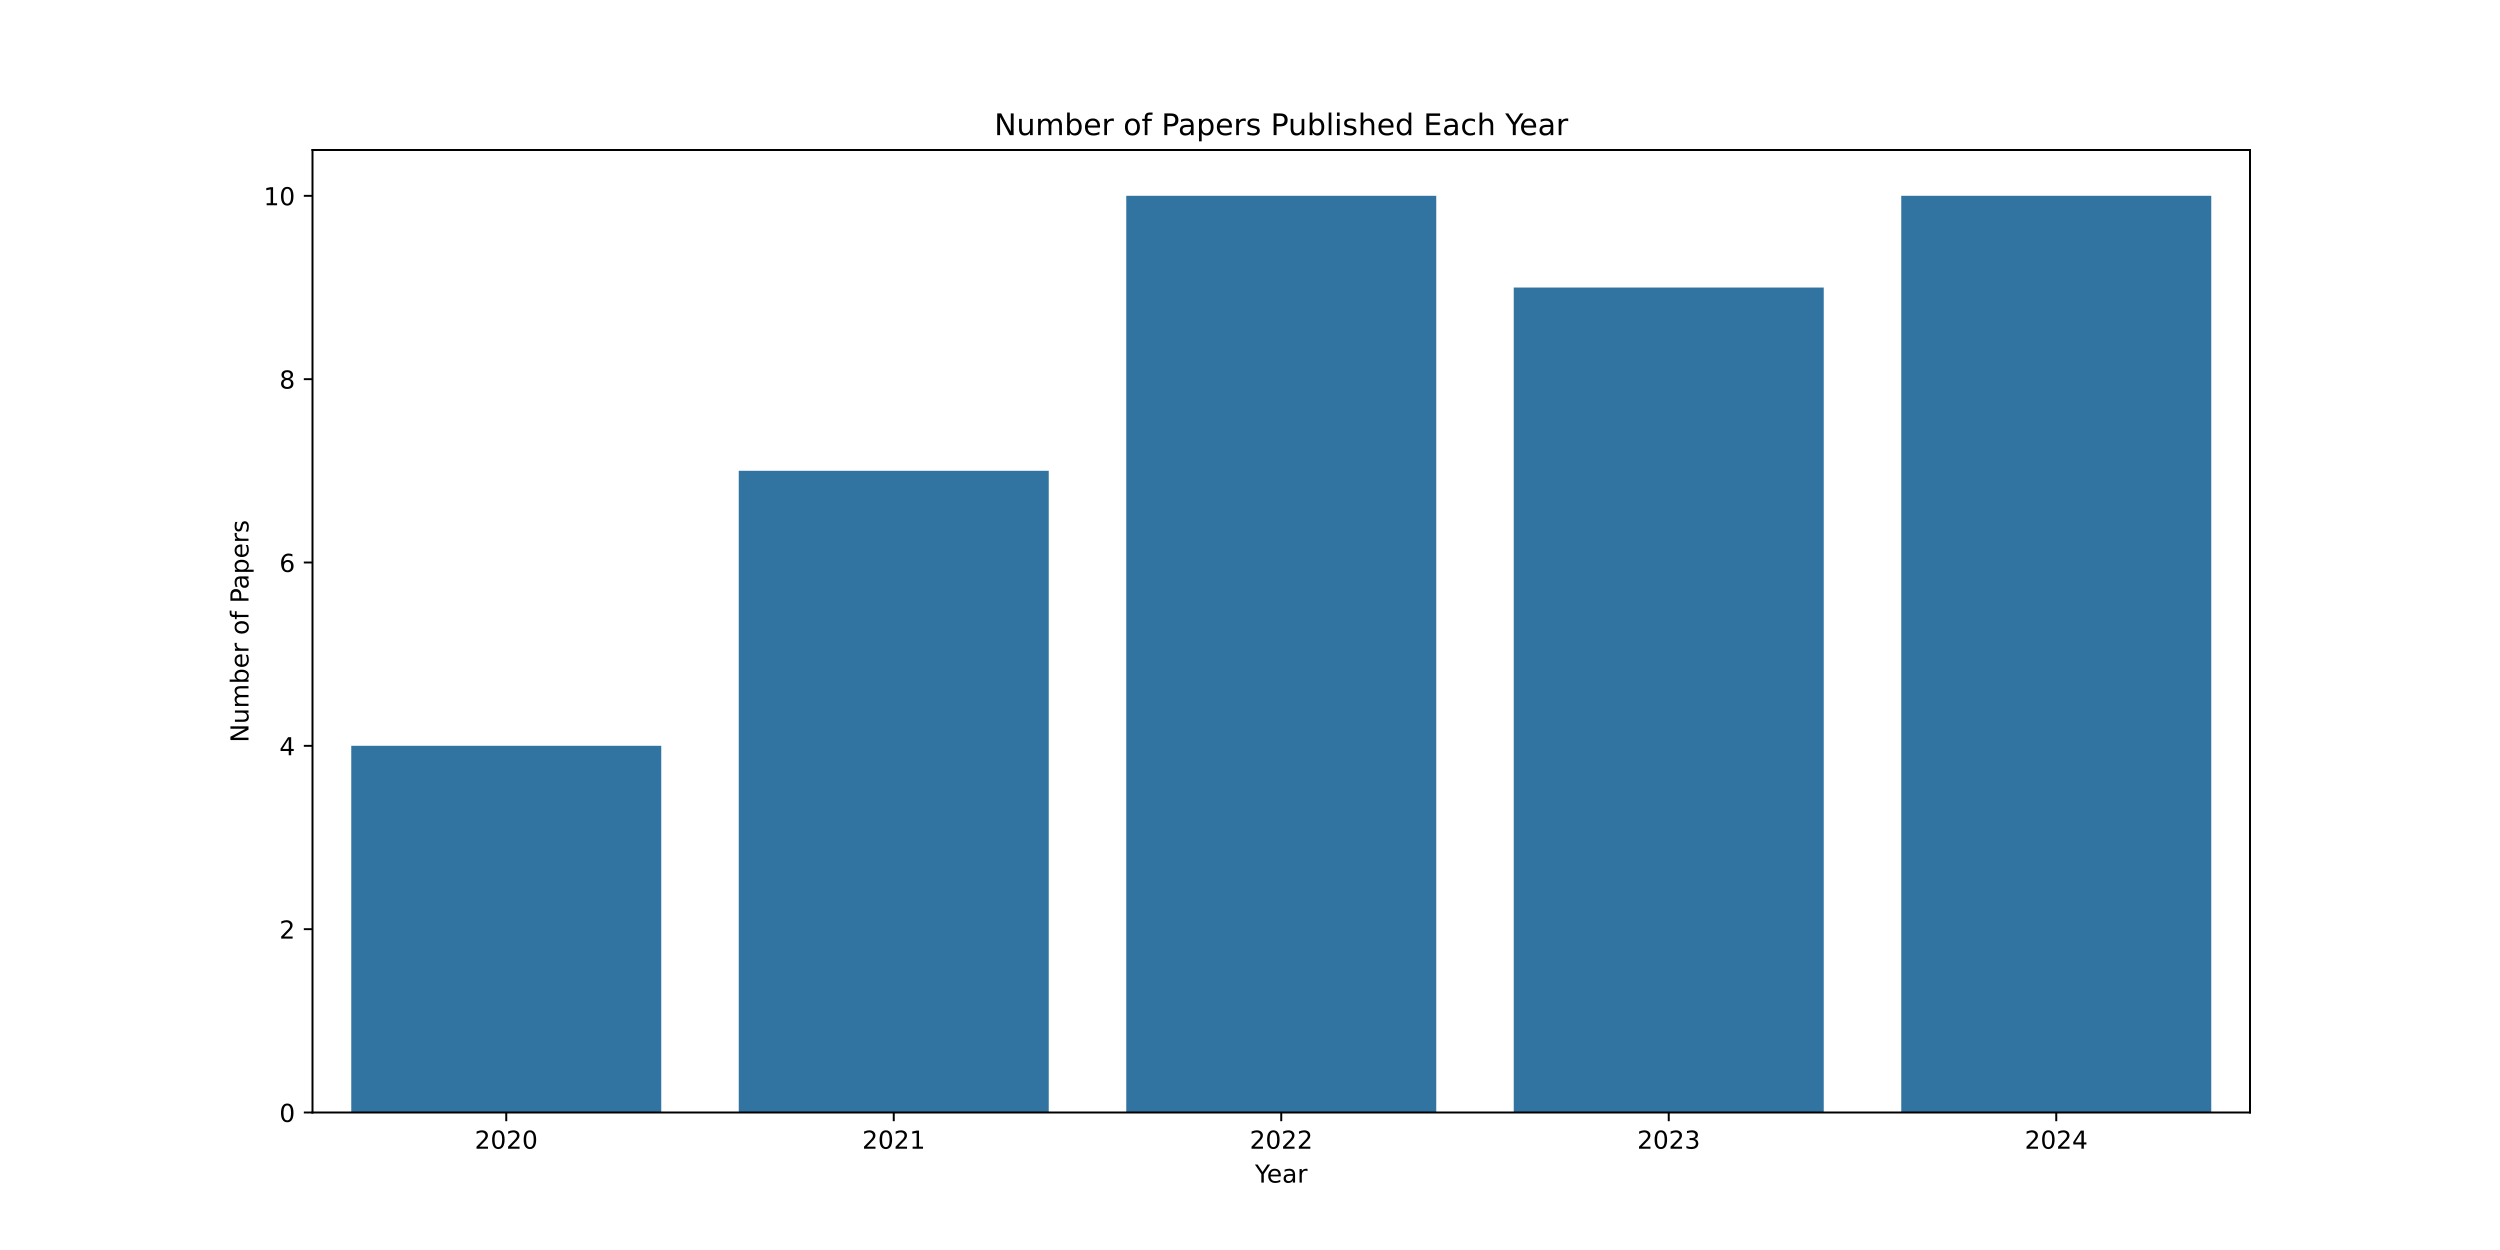
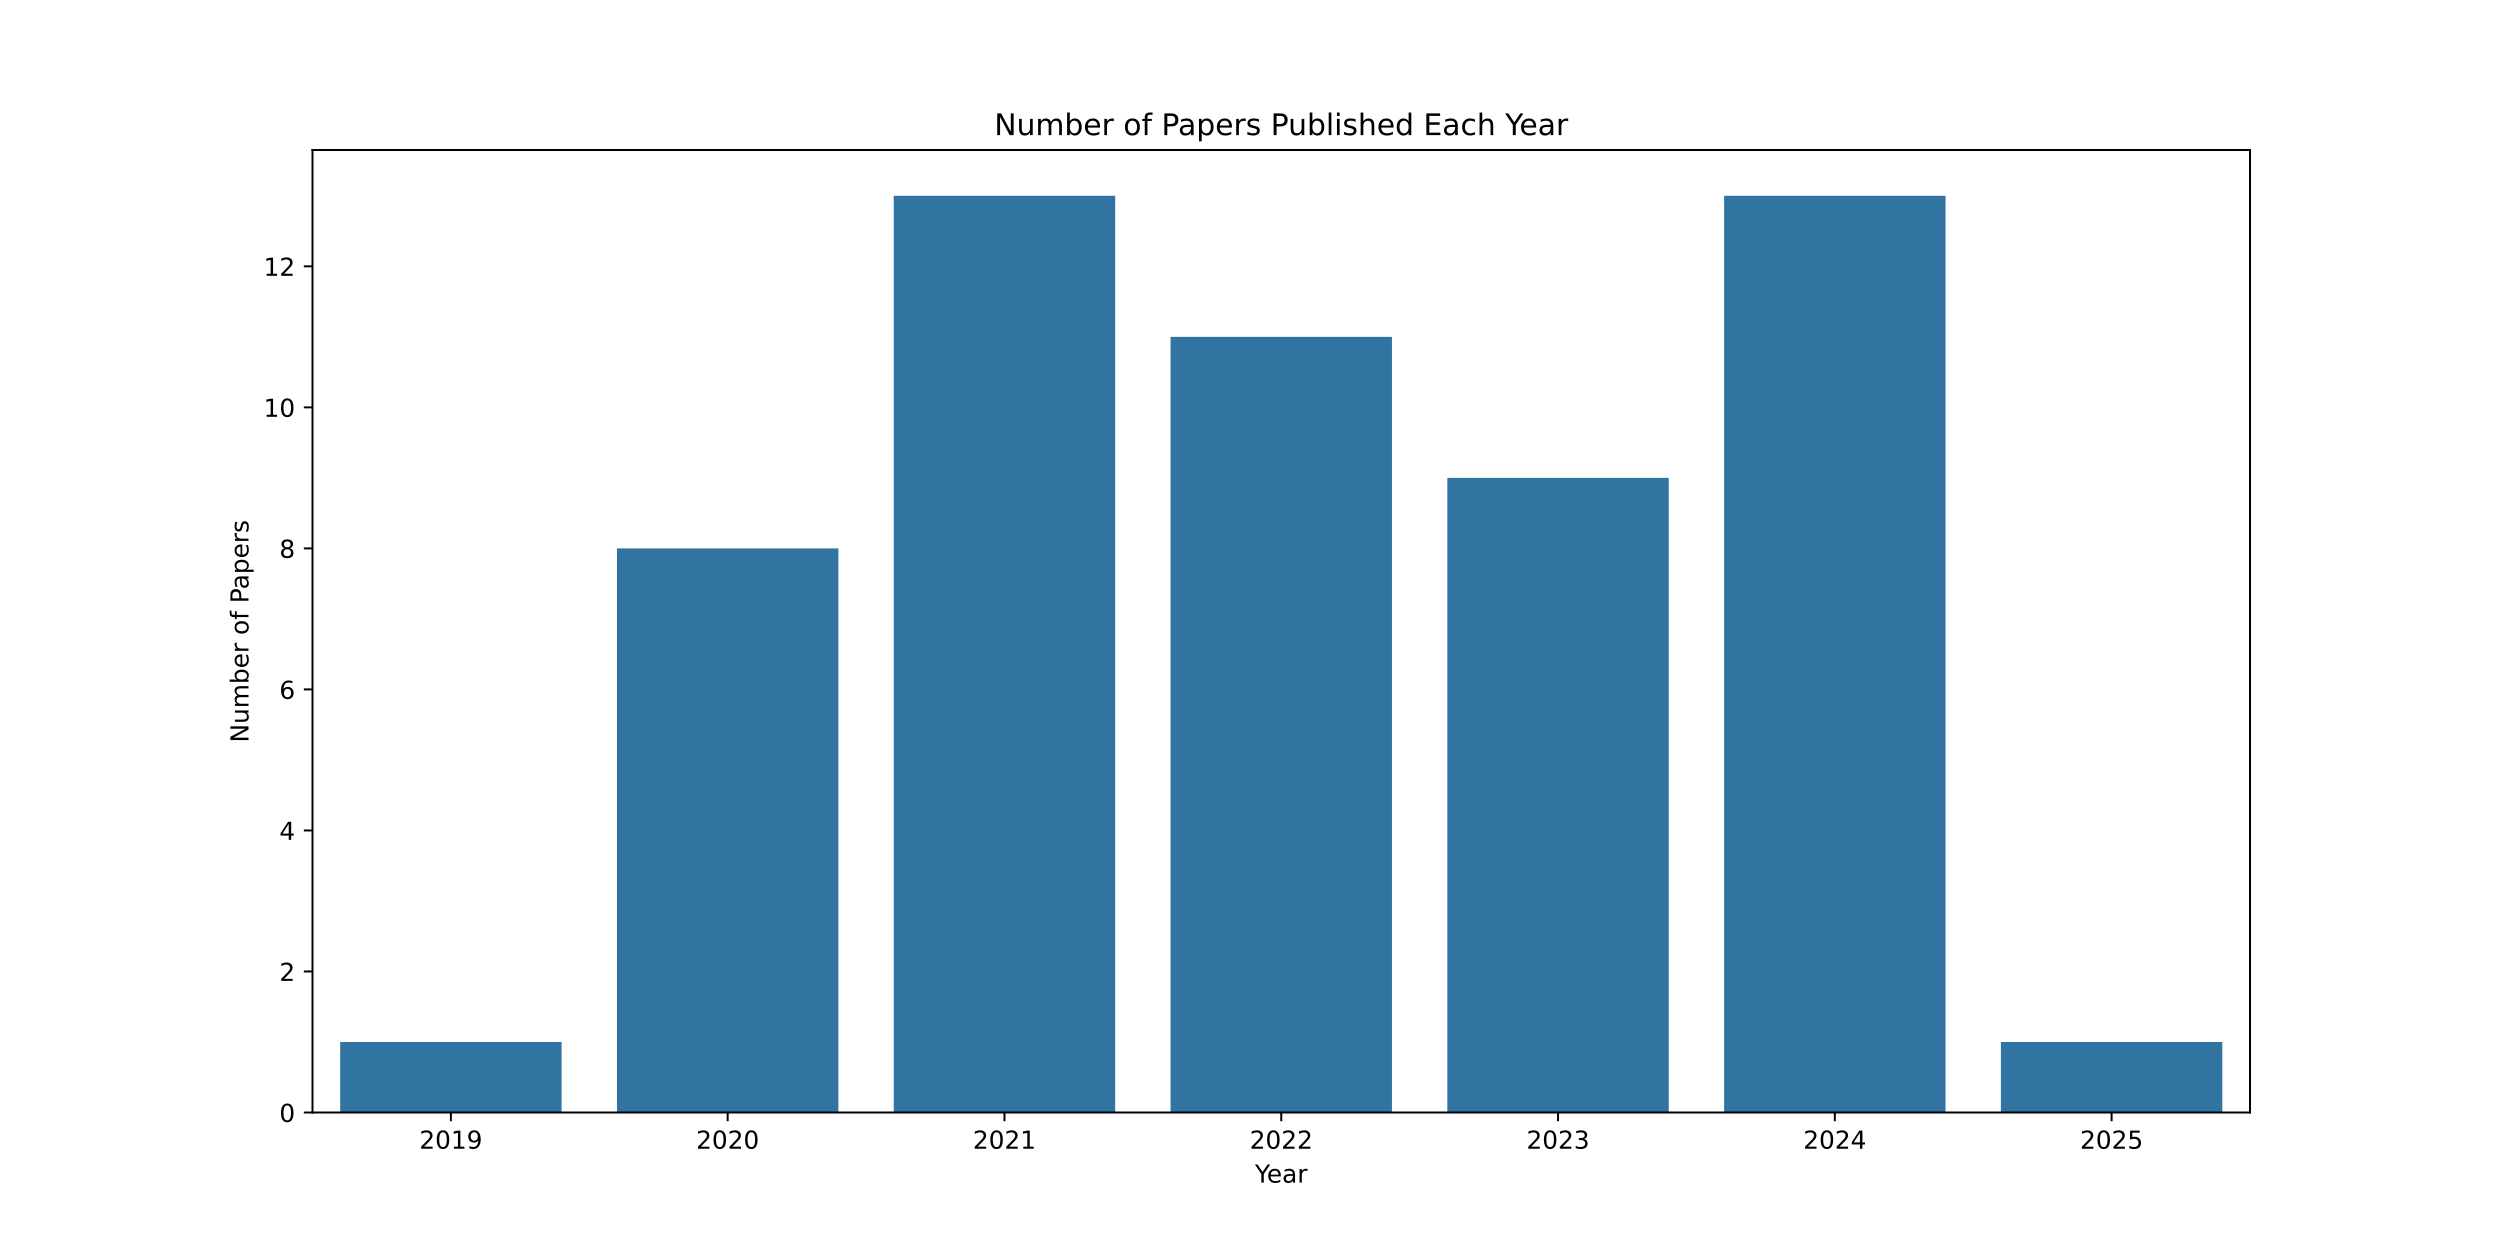
<svg xmlns="http://www.w3.org/2000/svg" xmlns:xlink="http://www.w3.org/1999/xlink" width="1008pt" height="504pt" viewBox="0 0 1008 504" version="1.1">
  <defs>
    <style type="text/css">*{stroke-linejoin: round; stroke-linecap: butt}</style>
  </defs>
  <g id="figure_1">
    <g id="patch_1">
      <path d="M 0 504  L 1008 504  L 1008 0  L 0 0  z " style="fill: #ffffff" />
    </g>
    <g id="axes_1">
      <g id="patch_2">
        <path d="M 126 448.56  L 907.2 448.56  L 907.2 60.48  L 126 60.48  z " style="fill: #ffffff" />
      </g>
      <g id="patch_3">
-         <path d="M 141.624 448.56  L 266.616 448.56  L 266.616 300.72  L 141.624 300.72  z " clip-path="url(#p26705bef84)" style="fill: #3274a1" />
+         <path d="M 137.16 448.56  L 226.44 448.56  L 226.44 420.129  L 137.16 420.129  z " clip-path="url(#pc0c5e98f0d)" style="fill: #3274a1" />
      </g>
      <g id="patch_4">
-         <path d="M 297.864 448.56  L 422.856 448.56  L 422.856 189.84  L 297.864 189.84  z " clip-path="url(#p26705bef84)" style="fill: #3274a1" />
+         <path d="M 248.76 448.56  L 338.04 448.56  L 338.04 221.114  L 248.76 221.114  z " clip-path="url(#pc0c5e98f0d)" style="fill: #3274a1" />
      </g>
      <g id="patch_5">
-         <path d="M 454.104 448.56  L 579.096 448.56  L 579.096 78.96  L 454.104 78.96  z " clip-path="url(#p26705bef84)" style="fill: #3274a1" />
+         <path d="M 360.36 448.56  L 449.64 448.56  L 449.64 78.96  L 360.36 78.96  z " clip-path="url(#pc0c5e98f0d)" style="fill: #3274a1" />
      </g>
      <g id="patch_6">
-         <path d="M 610.344 448.56  L 735.336 448.56  L 735.336 115.92  L 610.344 115.92  z " clip-path="url(#p26705bef84)" style="fill: #3274a1" />
+         <path d="M 471.96 448.56  L 561.24 448.56  L 561.24 135.822  L 471.96 135.822  z " clip-path="url(#pc0c5e98f0d)" style="fill: #3274a1" />
      </g>
      <g id="patch_7">
-         <path d="M 766.584 448.56  L 891.576 448.56  L 891.576 78.96  L 766.584 78.96  z " clip-path="url(#p26705bef84)" style="fill: #3274a1" />
+         <path d="M 583.56 448.56  L 672.84 448.56  L 672.84 192.683  L 583.56 192.683  z " clip-path="url(#pc0c5e98f0d)" style="fill: #3274a1" />
+       </g>
+       <g id="patch_8">
+         <path d="M 695.16 448.56  L 784.44 448.56  L 784.44 78.96  L 695.16 78.96  z " clip-path="url(#pc0c5e98f0d)" style="fill: #3274a1" />
+       </g>
+       <g id="patch_9">
+         <path d="M 806.76 448.56  L 896.04 448.56  L 896.04 420.129  L 806.76 420.129  z " clip-path="url(#pc0c5e98f0d)" style="fill: #3274a1" />
      </g>
      <g id="matplotlib.axis_1">
        <g id="xtick_1">
          <g id="line2d_1">
            <defs>
-               <path id="ma3c889dc61" d="M 0 0  L 0 3.5  " style="stroke: #000000; stroke-width: 0.8" />
+               <path id="me3c5049beb" d="M 0 0  L 0 3.5  " style="stroke: #000000; stroke-width: 0.8" />
            </defs>
            <g>
-               <use xlink:href="#ma3c889dc61" x="204.12" y="448.56" style="stroke: #000000; stroke-width: 0.8" />
+               <use xlink:href="#me3c5049beb" x="181.8" y="448.56" style="stroke: #000000; stroke-width: 0.8" />
            </g>
          </g>
          <g id="text_1">
-             <g transform="translate(191.395 463.1584) scale(0.1 -0.1)">
+             <g transform="translate(169.075 463.1584) scale(0.1 -0.1)">
              <defs>
                <path id="DejaVuSans-32" d="M 1228 531  L 3431 531  L 3431 0  L 469 0  L 469 531  Q 828 903 1448 1529  Q 2069 2156 2228 2338  Q 2531 2678 2651 2914  Q 2772 3150 2772 3378  Q 2772 3750 2511 3984  Q 2250 4219 1831 4219  Q 1534 4219 1204 4116  Q 875 4013 500 3803  L 500 4441  Q 881 4594 1212 4672  Q 1544 4750 1819 4750  Q 2544 4750 2975 4387  Q 3406 4025 3406 3419  Q 3406 3131 3298 2873  Q 3191 2616 2906 2266  Q 2828 2175 2409 1742  Q 1991 1309 1228 531  z " transform="scale(0.015625)" />
                <path id="DejaVuSans-30" d="M 2034 4250  Q 1547 4250 1301 3770  Q 1056 3291 1056 2328  Q 1056 1369 1301 889  Q 1547 409 2034 409  Q 2525 409 2770 889  Q 3016 1369 3016 2328  Q 3016 3291 2770 3770  Q 2525 4250 2034 4250  z M 2034 4750  Q 2819 4750 3233 4129  Q 3647 3509 3647 2328  Q 3647 1150 3233 529  Q 2819 -91 2034 -91  Q 1250 -91 836 529  Q 422 1150 422 2328  Q 422 3509 836 4129  Q 1250 4750 2034 4750  z " transform="scale(0.015625)" />
-               </defs>
-               <use xlink:href="#DejaVuSans-32" />
-               <use xlink:href="#DejaVuSans-30" x="63.623" />
-               <use xlink:href="#DejaVuSans-32" x="127.246" />
-               <use xlink:href="#DejaVuSans-30" x="190.869" />
+                 <path id="DejaVuSans-31" d="M 794 531  L 1825 531  L 1825 4091  L 703 3866  L 703 4441  L 1819 4666  L 2450 4666  L 2450 531  L 3481 531  L 3481 0  L 794 0  L 794 531  z " transform="scale(0.015625)" />
+                 <path id="DejaVuSans-39" d="M 703 97  L 703 672  Q 941 559 1184 500  Q 1428 441 1663 441  Q 2288 441 2617 861  Q 2947 1281 2994 2138  Q 2813 1869 2534 1725  Q 2256 1581 1919 1581  Q 1219 1581 811 2004  Q 403 2428 403 3163  Q 403 3881 828 4315  Q 1253 4750 1959 4750  Q 2769 4750 3195 4129  Q 3622 3509 3622 2328  Q 3622 1225 3098 567  Q 2575 -91 1691 -91  Q 1453 -91 1209 -44  Q 966 3 703 97  z M 1959 2075  Q 2384 2075 2632 2365  Q 2881 2656 2881 3163  Q 2881 3666 2632 3958  Q 2384 4250 1959 4250  Q 1534 4250 1286 3958  Q 1038 3666 1038 3163  Q 1038 2656 1286 2365  Q 1534 2075 1959 2075  z " transform="scale(0.015625)" />
+               </defs>
+               <use xlink:href="#DejaVuSans-32" />
+               <use xlink:href="#DejaVuSans-30" transform="translate(63.62305 0)" />
+               <use xlink:href="#DejaVuSans-31" transform="translate(127.2461 0)" />
+               <use xlink:href="#DejaVuSans-39" transform="translate(190.8691 0)" />
            </g>
          </g>
        </g>
        <g id="xtick_2">
          <g id="line2d_2">
            <g>
-               <use xlink:href="#ma3c889dc61" x="360.36" y="448.56" style="stroke: #000000; stroke-width: 0.8" />
+               <use xlink:href="#me3c5049beb" x="293.4" y="448.56" style="stroke: #000000; stroke-width: 0.8" />
            </g>
          </g>
          <g id="text_2">
-             <g transform="translate(347.635 463.1584) scale(0.1 -0.1)">
-               <defs>
-                 <path id="DejaVuSans-31" d="M 794 531  L 1825 531  L 1825 4091  L 703 3866  L 703 4441  L 1819 4666  L 2450 4666  L 2450 531  L 3481 531  L 3481 0  L 794 0  L 794 531  z " transform="scale(0.015625)" />
-               </defs>
-               <use xlink:href="#DejaVuSans-32" />
-               <use xlink:href="#DejaVuSans-30" x="63.623" />
-               <use xlink:href="#DejaVuSans-32" x="127.246" />
-               <use xlink:href="#DejaVuSans-31" x="190.869" />
+             <g transform="translate(280.675 463.1584) scale(0.1 -0.1)">
+               <use xlink:href="#DejaVuSans-32" />
+               <use xlink:href="#DejaVuSans-30" transform="translate(63.62305 0)" />
+               <use xlink:href="#DejaVuSans-32" transform="translate(127.2461 0)" />
+               <use xlink:href="#DejaVuSans-30" transform="translate(190.8691 0)" />
            </g>
          </g>
        </g>
        <g id="xtick_3">
          <g id="line2d_3">
            <g>
-               <use xlink:href="#ma3c889dc61" x="516.6" y="448.56" style="stroke: #000000; stroke-width: 0.8" />
+               <use xlink:href="#me3c5049beb" x="405" y="448.56" style="stroke: #000000; stroke-width: 0.8" />
            </g>
          </g>
          <g id="text_3">
-             <g transform="translate(503.875 463.1584) scale(0.1 -0.1)">
-               <use xlink:href="#DejaVuSans-32" />
-               <use xlink:href="#DejaVuSans-30" x="63.623" />
-               <use xlink:href="#DejaVuSans-32" x="127.246" />
-               <use xlink:href="#DejaVuSans-32" x="190.869" />
+             <g transform="translate(392.275 463.1584) scale(0.1 -0.1)">
+               <use xlink:href="#DejaVuSans-32" />
+               <use xlink:href="#DejaVuSans-30" transform="translate(63.62305 0)" />
+               <use xlink:href="#DejaVuSans-32" transform="translate(127.2461 0)" />
+               <use xlink:href="#DejaVuSans-31" transform="translate(190.8691 0)" />
            </g>
          </g>
        </g>
        <g id="xtick_4">
          <g id="line2d_4">
            <g>
-               <use xlink:href="#ma3c889dc61" x="672.84" y="448.56" style="stroke: #000000; stroke-width: 0.8" />
+               <use xlink:href="#me3c5049beb" x="516.6" y="448.56" style="stroke: #000000; stroke-width: 0.8" />
            </g>
          </g>
          <g id="text_4">
-             <g transform="translate(660.115 463.1584) scale(0.1 -0.1)">
-               <defs>
-                 <path id="DejaVuSans-33" d="M 2597 2516  Q 3050 2419 3304 2112  Q 3559 1806 3559 1356  Q 3559 666 3084 287  Q 2609 -91 1734 -91  Q 1441 -91 1130 -33  Q 819 25 488 141  L 488 750  Q 750 597 1062 519  Q 1375 441 1716 441  Q 2309 441 2620 675  Q 2931 909 2931 1356  Q 2931 1769 2642 2001  Q 2353 2234 1838 2234  L 1294 2234  L 1294 2753  L 1863 2753  Q 2328 2753 2575 2939  Q 2822 3125 2822 3475  Q 2822 3834 2567 4026  Q 2313 4219 1838 4219  Q 1578 4219 1281 4162  Q 984 4106 628 3988  L 628 4550  Q 988 4650 1302 4700  Q 1616 4750 1894 4750  Q 2613 4750 3031 4423  Q 3450 4097 3450 3541  Q 3450 3153 3228 2886  Q 3006 2619 2597 2516  z " transform="scale(0.015625)" />
-               </defs>
-               <use xlink:href="#DejaVuSans-32" />
-               <use xlink:href="#DejaVuSans-30" x="63.623" />
-               <use xlink:href="#DejaVuSans-32" x="127.246" />
-               <use xlink:href="#DejaVuSans-33" x="190.869" />
+             <g transform="translate(503.875 463.1584) scale(0.1 -0.1)">
+               <use xlink:href="#DejaVuSans-32" />
+               <use xlink:href="#DejaVuSans-30" transform="translate(63.62305 0)" />
+               <use xlink:href="#DejaVuSans-32" transform="translate(127.2461 0)" />
+               <use xlink:href="#DejaVuSans-32" transform="translate(190.8691 0)" />
            </g>
          </g>
        </g>
        <g id="xtick_5">
          <g id="line2d_5">
            <g>
-               <use xlink:href="#ma3c889dc61" x="829.08" y="448.56" style="stroke: #000000; stroke-width: 0.8" />
+               <use xlink:href="#me3c5049beb" x="628.2" y="448.56" style="stroke: #000000; stroke-width: 0.8" />
            </g>
          </g>
          <g id="text_5">
-             <g transform="translate(816.355 463.1584) scale(0.1 -0.1)">
+             <g transform="translate(615.475 463.1584) scale(0.1 -0.1)">
+               <defs>
+                 <path id="DejaVuSans-33" d="M 2597 2516  Q 3050 2419 3304 2112  Q 3559 1806 3559 1356  Q 3559 666 3084 287  Q 2609 -91 1734 -91  Q 1441 -91 1130 -33  Q 819 25 488 141  L 488 750  Q 750 597 1062 519  Q 1375 441 1716 441  Q 2309 441 2620 675  Q 2931 909 2931 1356  Q 2931 1769 2642 2001  Q 2353 2234 1838 2234  L 1294 2234  L 1294 2753  L 1863 2753  Q 2328 2753 2575 2939  Q 2822 3125 2822 3475  Q 2822 3834 2567 4026  Q 2313 4219 1838 4219  Q 1578 4219 1281 4162  Q 984 4106 628 3988  L 628 4550  Q 988 4650 1302 4700  Q 1616 4750 1894 4750  Q 2613 4750 3031 4423  Q 3450 4097 3450 3541  Q 3450 3153 3228 2886  Q 3006 2619 2597 2516  z " transform="scale(0.015625)" />
+               </defs>
+               <use xlink:href="#DejaVuSans-32" />
+               <use xlink:href="#DejaVuSans-30" transform="translate(63.62305 0)" />
+               <use xlink:href="#DejaVuSans-32" transform="translate(127.2461 0)" />
+               <use xlink:href="#DejaVuSans-33" transform="translate(190.8691 0)" />
+             </g>
+           </g>
+         </g>
+         <g id="xtick_6">
+           <g id="line2d_6">
+             <g>
+               <use xlink:href="#me3c5049beb" x="739.8" y="448.56" style="stroke: #000000; stroke-width: 0.8" />
+             </g>
+           </g>
+           <g id="text_6">
+             <g transform="translate(727.075 463.1584) scale(0.1 -0.1)">
              <defs>
                <path id="DejaVuSans-34" d="M 2419 4116  L 825 1625  L 2419 1625  L 2419 4116  z M 2253 4666  L 3047 4666  L 3047 1625  L 3713 1625  L 3713 1100  L 3047 1100  L 3047 0  L 2419 0  L 2419 1100  L 313 1100  L 313 1709  L 2253 4666  z " transform="scale(0.015625)" />
              </defs>
              <use xlink:href="#DejaVuSans-32" />
-               <use xlink:href="#DejaVuSans-30" x="63.623" />
-               <use xlink:href="#DejaVuSans-32" x="127.246" />
-               <use xlink:href="#DejaVuSans-34" x="190.869" />
-             </g>
-           </g>
-         </g>
-         <g id="text_6">
+               <use xlink:href="#DejaVuSans-30" transform="translate(63.62305 0)" />
+               <use xlink:href="#DejaVuSans-32" transform="translate(127.2461 0)" />
+               <use xlink:href="#DejaVuSans-34" transform="translate(190.8691 0)" />
+             </g>
+           </g>
+         </g>
+         <g id="xtick_7">
+           <g id="line2d_7">
+             <g>
+               <use xlink:href="#me3c5049beb" x="851.4" y="448.56" style="stroke: #000000; stroke-width: 0.8" />
+             </g>
+           </g>
+           <g id="text_7">
+             <g transform="translate(838.675 463.1584) scale(0.1 -0.1)">
+               <defs>
+                 <path id="DejaVuSans-35" d="M 691 4666  L 3169 4666  L 3169 4134  L 1269 4134  L 1269 2991  Q 1406 3038 1543 3061  Q 1681 3084 1819 3084  Q 2600 3084 3056 2656  Q 3513 2228 3513 1497  Q 3513 744 3044 326  Q 2575 -91 1722 -91  Q 1428 -91 1123 -41  Q 819 9 494 109  L 494 744  Q 775 591 1075 516  Q 1375 441 1709 441  Q 2250 441 2565 725  Q 2881 1009 2881 1497  Q 2881 1984 2565 2268  Q 2250 2553 1709 2553  Q 1456 2553 1204 2497  Q 953 2441 691 2322  L 691 4666  z " transform="scale(0.015625)" />
+               </defs>
+               <use xlink:href="#DejaVuSans-32" />
+               <use xlink:href="#DejaVuSans-30" transform="translate(63.62305 0)" />
+               <use xlink:href="#DejaVuSans-32" transform="translate(127.2461 0)" />
+               <use xlink:href="#DejaVuSans-35" transform="translate(190.8691 0)" />
+             </g>
+           </g>
+         </g>
+         <g id="text_8">
          <g transform="translate(506.0125 476.8366) scale(0.1 -0.1)">
            <defs>
              <path id="DejaVuSans-59" d="M -13 4666  L 666 4666  L 1959 2747  L 3244 4666  L 3922 4666  L 2272 2222  L 2272 0  L 1638 0  L 1638 2222  L -13 4666  z " transform="scale(0.015625)" />
              <path id="DejaVuSans-65" d="M 3597 1894  L 3597 1613  L 953 1613  Q 991 1019 1311 708  Q 1631 397 2203 397  Q 2534 397 2845 478  Q 3156 559 3463 722  L 3463 178  Q 3153 47 2828 -22  Q 2503 -91 2169 -91  Q 1331 -91 842 396  Q 353 884 353 1716  Q 353 2575 817 3079  Q 1281 3584 2069 3584  Q 2775 3584 3186 3129  Q 3597 2675 3597 1894  z M 3022 2063  Q 3016 2534 2758 2815  Q 2500 3097 2075 3097  Q 1594 3097 1305 2825  Q 1016 2553 972 2059  L 3022 2063  z " transform="scale(0.015625)" />
              <path id="DejaVuSans-61" d="M 2194 1759  Q 1497 1759 1228 1600  Q 959 1441 959 1056  Q 959 750 1161 570  Q 1363 391 1709 391  Q 2188 391 2477 730  Q 2766 1069 2766 1631  L 2766 1759  L 2194 1759  z M 3341 1997  L 3341 0  L 2766 0  L 2766 531  Q 2569 213 2275 61  Q 1981 -91 1556 -91  Q 1019 -91 701 211  Q 384 513 384 1019  Q 384 1609 779 1909  Q 1175 2209 1959 2209  L 2766 2209  L 2766 2266  Q 2766 2663 2505 2880  Q 2244 3097 1772 3097  Q 1472 3097 1187 3025  Q 903 2953 641 2809  L 641 3341  Q 956 3463 1253 3523  Q 1550 3584 1831 3584  Q 2591 3584 2966 3190  Q 3341 2797 3341 1997  z " transform="scale(0.015625)" />
              <path id="DejaVuSans-72" d="M 2631 2963  Q 2534 3019 2420 3045  Q 2306 3072 2169 3072  Q 1681 3072 1420 2755  Q 1159 2438 1159 1844  L 1159 0  L 581 0  L 581 3500  L 1159 3500  L 1159 2956  Q 1341 3275 1631 3429  Q 1922 3584 2338 3584  Q 2397 3584 2469 3576  Q 2541 3569 2628 3553  L 2631 2963  z " transform="scale(0.015625)" />
            </defs>
            <use xlink:href="#DejaVuSans-59" />
-             <use xlink:href="#DejaVuSans-65" x="47.834" />
-             <use xlink:href="#DejaVuSans-61" x="109.357" />
-             <use xlink:href="#DejaVuSans-72" x="170.637" />
+             <use xlink:href="#DejaVuSans-65" transform="translate(47.83398 0)" />
+             <use xlink:href="#DejaVuSans-61" transform="translate(109.3574 0)" />
+             <use xlink:href="#DejaVuSans-72" transform="translate(170.6367 0)" />
          </g>
        </g>
      </g>
      <g id="matplotlib.axis_2">
        <g id="ytick_1">
-           <g id="line2d_6">
+           <g id="line2d_8">
            <defs>
-               <path id="m7272bab953" d="M 0 0  L -3.5 0  " style="stroke: #000000; stroke-width: 0.8" />
+               <path id="m2475b81447" d="M 0 0  L -3.5 0  " style="stroke: #000000; stroke-width: 0.8" />
            </defs>
            <g>
-               <use xlink:href="#m7272bab953" x="126" y="448.56" style="stroke: #000000; stroke-width: 0.8" />
-             </g>
-           </g>
-           <g id="text_7">
+               <use xlink:href="#m2475b81447" x="126" y="448.56" style="stroke: #000000; stroke-width: 0.8" />
+             </g>
+           </g>
+           <g id="text_9">
            <g transform="translate(112.6375 452.3592) scale(0.1 -0.1)">
              <use xlink:href="#DejaVuSans-30" />
            </g>
          </g>
        </g>
        <g id="ytick_2">
-           <g id="line2d_7">
-             <g>
-               <use xlink:href="#m7272bab953" x="126" y="374.64" style="stroke: #000000; stroke-width: 0.8" />
-             </g>
-           </g>
-           <g id="text_8">
-             <g transform="translate(112.6375 378.4392) scale(0.1 -0.1)">
+           <g id="line2d_9">
+             <g>
+               <use xlink:href="#m2475b81447" x="126" y="391.698" style="stroke: #000000; stroke-width: 0.8" />
+             </g>
+           </g>
+           <g id="text_10">
+             <g transform="translate(112.6375 395.4977) scale(0.1 -0.1)">
              <use xlink:href="#DejaVuSans-32" />
            </g>
          </g>
        </g>
        <g id="ytick_3">
-           <g id="line2d_8">
-             <g>
-               <use xlink:href="#m7272bab953" x="126" y="300.72" style="stroke: #000000; stroke-width: 0.8" />
-             </g>
-           </g>
-           <g id="text_9">
-             <g transform="translate(112.6375 304.5192) scale(0.1 -0.1)">
+           <g id="line2d_10">
+             <g>
+               <use xlink:href="#m2475b81447" x="126" y="334.837" style="stroke: #000000; stroke-width: 0.8" />
+             </g>
+           </g>
+           <g id="text_11">
+             <g transform="translate(112.6375 338.6361) scale(0.1 -0.1)">
              <use xlink:href="#DejaVuSans-34" />
            </g>
          </g>
        </g>
        <g id="ytick_4">
-           <g id="line2d_9">
-             <g>
-               <use xlink:href="#m7272bab953" x="126" y="226.8" style="stroke: #000000; stroke-width: 0.8" />
-             </g>
-           </g>
-           <g id="text_10">
-             <g transform="translate(112.6375 230.5992) scale(0.1 -0.1)">
+           <g id="line2d_11">
+             <g>
+               <use xlink:href="#m2475b81447" x="126" y="277.975" style="stroke: #000000; stroke-width: 0.8" />
+             </g>
+           </g>
+           <g id="text_12">
+             <g transform="translate(112.6375 281.7746) scale(0.1 -0.1)">
              <defs>
                <path id="DejaVuSans-36" d="M 2113 2584  Q 1688 2584 1439 2293  Q 1191 2003 1191 1497  Q 1191 994 1439 701  Q 1688 409 2113 409  Q 2538 409 2786 701  Q 3034 994 3034 1497  Q 3034 2003 2786 2293  Q 2538 2584 2113 2584  z M 3366 4563  L 3366 3988  Q 3128 4100 2886 4159  Q 2644 4219 2406 4219  Q 1781 4219 1451 3797  Q 1122 3375 1075 2522  Q 1259 2794 1537 2939  Q 1816 3084 2150 3084  Q 2853 3084 3261 2657  Q 3669 2231 3669 1497  Q 3669 778 3244 343  Q 2819 -91 2113 -91  Q 1303 -91 875 529  Q 447 1150 447 2328  Q 447 3434 972 4092  Q 1497 4750 2381 4750  Q 2619 4750 2861 4703  Q 3103 4656 3366 4563  z " transform="scale(0.015625)" />
              </defs>
              <use xlink:href="#DejaVuSans-36" />
            </g>
          </g>
        </g>
        <g id="ytick_5">
-           <g id="line2d_10">
-             <g>
-               <use xlink:href="#m7272bab953" x="126" y="152.88" style="stroke: #000000; stroke-width: 0.8" />
-             </g>
-           </g>
-           <g id="text_11">
-             <g transform="translate(112.6375 156.6792) scale(0.1 -0.1)">
+           <g id="line2d_12">
+             <g>
+               <use xlink:href="#m2475b81447" x="126" y="221.114" style="stroke: #000000; stroke-width: 0.8" />
+             </g>
+           </g>
+           <g id="text_13">
+             <g transform="translate(112.6375 224.9131) scale(0.1 -0.1)">
              <defs>
                <path id="DejaVuSans-38" d="M 2034 2216  Q 1584 2216 1326 1975  Q 1069 1734 1069 1313  Q 1069 891 1326 650  Q 1584 409 2034 409  Q 2484 409 2743 651  Q 3003 894 3003 1313  Q 3003 1734 2745 1975  Q 2488 2216 2034 2216  z M 1403 2484  Q 997 2584 770 2862  Q 544 3141 544 3541  Q 544 4100 942 4425  Q 1341 4750 2034 4750  Q 2731 4750 3128 4425  Q 3525 4100 3525 3541  Q 3525 3141 3298 2862  Q 3072 2584 2669 2484  Q 3125 2378 3379 2068  Q 3634 1759 3634 1313  Q 3634 634 3220 271  Q 2806 -91 2034 -91  Q 1263 -91 848 271  Q 434 634 434 1313  Q 434 1759 690 2068  Q 947 2378 1403 2484  z M 1172 3481  Q 1172 3119 1398 2916  Q 1625 2713 2034 2713  Q 2441 2713 2670 2916  Q 2900 3119 2900 3481  Q 2900 3844 2670 4047  Q 2441 4250 2034 4250  Q 1625 4250 1398 4047  Q 1172 3844 1172 3481  z " transform="scale(0.015625)" />
              </defs>
              <use xlink:href="#DejaVuSans-38" />
            </g>
          </g>
        </g>
        <g id="ytick_6">
-           <g id="line2d_11">
-             <g>
-               <use xlink:href="#m7272bab953" x="126" y="78.96" style="stroke: #000000; stroke-width: 0.8" />
-             </g>
-           </g>
-           <g id="text_12">
-             <g transform="translate(106.275 82.75922) scale(0.1 -0.1)">
+           <g id="line2d_13">
+             <g>
+               <use xlink:href="#m2475b81447" x="126" y="164.252" style="stroke: #000000; stroke-width: 0.8" />
+             </g>
+           </g>
+           <g id="text_14">
+             <g transform="translate(106.275 168.0515) scale(0.1 -0.1)">
              <use xlink:href="#DejaVuSans-31" />
-               <use xlink:href="#DejaVuSans-30" x="63.623" />
-             </g>
-           </g>
-         </g>
-         <g id="text_13">
+               <use xlink:href="#DejaVuSans-30" transform="translate(63.62305 0)" />
+             </g>
+           </g>
+         </g>
+         <g id="ytick_7">
+           <g id="line2d_14">
+             <g>
+               <use xlink:href="#m2475b81447" x="126" y="107.391" style="stroke: #000000; stroke-width: 0.8" />
+             </g>
+           </g>
+           <g id="text_15">
+             <g transform="translate(106.275 111.19) scale(0.1 -0.1)">
+               <use xlink:href="#DejaVuSans-31" />
+               <use xlink:href="#DejaVuSans-32" transform="translate(63.62305 0)" />
+             </g>
+           </g>
+         </g>
+         <g id="text_16">
          <g transform="translate(100.1953 299.3684) rotate(-90) scale(0.1 -0.1)">
            <defs>
              <path id="DejaVuSans-4e" d="M 628 4666  L 1478 4666  L 3547 763  L 3547 4666  L 4159 4666  L 4159 0  L 3309 0  L 1241 3903  L 1241 0  L 628 0  L 628 4666  z " transform="scale(0.015625)" />
              <path id="DejaVuSans-75" d="M 544 1381  L 544 3500  L 1119 3500  L 1119 1403  Q 1119 906 1312 657  Q 1506 409 1894 409  Q 2359 409 2629 706  Q 2900 1003 2900 1516  L 2900 3500  L 3475 3500  L 3475 0  L 2900 0  L 2900 538  Q 2691 219 2414 64  Q 2138 -91 1772 -91  Q 1169 -91 856 284  Q 544 659 544 1381  z M 1991 3584  L 1991 3584  z " transform="scale(0.015625)" />
              <path id="DejaVuSans-6d" d="M 3328 2828  Q 3544 3216 3844 3400  Q 4144 3584 4550 3584  Q 5097 3584 5394 3201  Q 5691 2819 5691 2113  L 5691 0  L 5113 0  L 5113 2094  Q 5113 2597 4934 2840  Q 4756 3084 4391 3084  Q 3944 3084 3684 2787  Q 3425 2491 3425 1978  L 3425 0  L 2847 0  L 2847 2094  Q 2847 2600 2669 2842  Q 2491 3084 2119 3084  Q 1678 3084 1418 2786  Q 1159 2488 1159 1978  L 1159 0  L 581 0  L 581 3500  L 1159 3500  L 1159 2956  Q 1356 3278 1631 3431  Q 1906 3584 2284 3584  Q 2666 3584 2933 3390  Q 3200 3197 3328 2828  z " transform="scale(0.015625)" />
              <path id="DejaVuSans-62" d="M 3116 1747  Q 3116 2381 2855 2742  Q 2594 3103 2138 3103  Q 1681 3103 1420 2742  Q 1159 2381 1159 1747  Q 1159 1113 1420 752  Q 1681 391 2138 391  Q 2594 391 2855 752  Q 3116 1113 3116 1747  z M 1159 2969  Q 1341 3281 1617 3432  Q 1894 3584 2278 3584  Q 2916 3584 3314 3078  Q 3713 2572 3713 1747  Q 3713 922 3314 415  Q 2916 -91 2278 -91  Q 1894 -91 1617 61  Q 1341 213 1159 525  L 1159 0  L 581 0  L 581 4863  L 1159 4863  L 1159 2969  z " transform="scale(0.015625)" />
              <path id="DejaVuSans-20" transform="scale(0.015625)" />
              <path id="DejaVuSans-6f" d="M 1959 3097  Q 1497 3097 1228 2736  Q 959 2375 959 1747  Q 959 1119 1226 758  Q 1494 397 1959 397  Q 2419 397 2687 759  Q 2956 1122 2956 1747  Q 2956 2369 2687 2733  Q 2419 3097 1959 3097  z M 1959 3584  Q 2709 3584 3137 3096  Q 3566 2609 3566 1747  Q 3566 888 3137 398  Q 2709 -91 1959 -91  Q 1206 -91 779 398  Q 353 888 353 1747  Q 353 2609 779 3096  Q 1206 3584 1959 3584  z " transform="scale(0.015625)" />
              <path id="DejaVuSans-66" d="M 2375 4863  L 2375 4384  L 1825 4384  Q 1516 4384 1395 4259  Q 1275 4134 1275 3809  L 1275 3500  L 2222 3500  L 2222 3053  L 1275 3053  L 1275 0  L 697 0  L 697 3053  L 147 3053  L 147 3500  L 697 3500  L 697 3744  Q 697 4328 969 4595  Q 1241 4863 1831 4863  L 2375 4863  z " transform="scale(0.015625)" />
              <path id="DejaVuSans-50" d="M 1259 4147  L 1259 2394  L 2053 2394  Q 2494 2394 2734 2622  Q 2975 2850 2975 3272  Q 2975 3691 2734 3919  Q 2494 4147 2053 4147  L 1259 4147  z M 628 4666  L 2053 4666  Q 2838 4666 3239 4311  Q 3641 3956 3641 3272  Q 3641 2581 3239 2228  Q 2838 1875 2053 1875  L 1259 1875  L 1259 0  L 628 0  L 628 4666  z " transform="scale(0.015625)" />
              <path id="DejaVuSans-70" d="M 1159 525  L 1159 -1331  L 581 -1331  L 581 3500  L 1159 3500  L 1159 2969  Q 1341 3281 1617 3432  Q 1894 3584 2278 3584  Q 2916 3584 3314 3078  Q 3713 2572 3713 1747  Q 3713 922 3314 415  Q 2916 -91 2278 -91  Q 1894 -91 1617 61  Q 1341 213 1159 525  z M 3116 1747  Q 3116 2381 2855 2742  Q 2594 3103 2138 3103  Q 1681 3103 1420 2742  Q 1159 2381 1159 1747  Q 1159 1113 1420 752  Q 1681 391 2138 391  Q 2594 391 2855 752  Q 3116 1113 3116 1747  z " transform="scale(0.015625)" />
              <path id="DejaVuSans-73" d="M 2834 3397  L 2834 2853  Q 2591 2978 2328 3040  Q 2066 3103 1784 3103  Q 1356 3103 1142 2972  Q 928 2841 928 2578  Q 928 2378 1081 2264  Q 1234 2150 1697 2047  L 1894 2003  Q 2506 1872 2764 1633  Q 3022 1394 3022 966  Q 3022 478 2636 193  Q 2250 -91 1575 -91  Q 1294 -91 989 -36  Q 684 19 347 128  L 347 722  Q 666 556 975 473  Q 1284 391 1588 391  Q 1994 391 2212 530  Q 2431 669 2431 922  Q 2431 1156 2273 1281  Q 2116 1406 1581 1522  L 1381 1569  Q 847 1681 609 1914  Q 372 2147 372 2553  Q 372 3047 722 3315  Q 1072 3584 1716 3584  Q 2034 3584 2315 3537  Q 2597 3491 2834 3397  z " transform="scale(0.015625)" />
            </defs>
            <use xlink:href="#DejaVuSans-4e" />
-             <use xlink:href="#DejaVuSans-75" x="74.805" />
-             <use xlink:href="#DejaVuSans-6d" x="138.184" />
-             <use xlink:href="#DejaVuSans-62" x="235.596" />
-             <use xlink:href="#DejaVuSans-65" x="299.072" />
-             <use xlink:href="#DejaVuSans-72" x="360.596" />
-             <use xlink:href="#DejaVuSans-20" x="401.709" />
-             <use xlink:href="#DejaVuSans-6f" x="433.496" />
-             <use xlink:href="#DejaVuSans-66" x="494.678" />
-             <use xlink:href="#DejaVuSans-20" x="529.883" />
-             <use xlink:href="#DejaVuSans-50" x="561.67" />
-             <use xlink:href="#DejaVuSans-61" x="617.473" />
-             <use xlink:href="#DejaVuSans-70" x="678.752" />
-             <use xlink:href="#DejaVuSans-65" x="742.229" />
-             <use xlink:href="#DejaVuSans-72" x="803.752" />
-             <use xlink:href="#DejaVuSans-73" x="844.865" />
-           </g>
-         </g>
-       </g>
-       <g id="line2d_12">
-         <path clip-path="url(#p26705bef84)" style="fill: none; stroke: #424242; stroke-width: 2.25; stroke-linecap: square" />
-       </g>
-       <g id="line2d_13">
-         <path clip-path="url(#p26705bef84)" style="fill: none; stroke: #424242; stroke-width: 2.25; stroke-linecap: square" />
-       </g>
-       <g id="line2d_14">
-         <path clip-path="url(#p26705bef84)" style="fill: none; stroke: #424242; stroke-width: 2.25; stroke-linecap: square" />
+             <use xlink:href="#DejaVuSans-75" transform="translate(74.80469 0)" />
+             <use xlink:href="#DejaVuSans-6d" transform="translate(138.1836 0)" />
+             <use xlink:href="#DejaVuSans-62" transform="translate(235.5957 0)" />
+             <use xlink:href="#DejaVuSans-65" transform="translate(299.0723 0)" />
+             <use xlink:href="#DejaVuSans-72" transform="translate(360.5957 0)" />
+             <use xlink:href="#DejaVuSans-20" transform="translate(401.709 0)" />
+             <use xlink:href="#DejaVuSans-6f" transform="translate(433.4961 0)" />
+             <use xlink:href="#DejaVuSans-66" transform="translate(494.6777 0)" />
+             <use xlink:href="#DejaVuSans-20" transform="translate(529.8828 0)" />
+             <use xlink:href="#DejaVuSans-50" transform="translate(561.6699 0)" />
+             <use xlink:href="#DejaVuSans-61" transform="translate(617.4727 0)" />
+             <use xlink:href="#DejaVuSans-70" transform="translate(678.752 0)" />
+             <use xlink:href="#DejaVuSans-65" transform="translate(742.2285 0)" />
+             <use xlink:href="#DejaVuSans-72" transform="translate(803.752 0)" />
+             <use xlink:href="#DejaVuSans-73" transform="translate(844.8652 0)" />
+           </g>
+         </g>
      </g>
      <g id="line2d_15">
-         <path clip-path="url(#p26705bef84)" style="fill: none; stroke: #424242; stroke-width: 2.25; stroke-linecap: square" />
+         <path clip-path="url(#pc0c5e98f0d)" style="fill: none; stroke: #424242; stroke-width: 2.25; stroke-linecap: square" />
      </g>
      <g id="line2d_16">
-         <path clip-path="url(#p26705bef84)" style="fill: none; stroke: #424242; stroke-width: 2.25; stroke-linecap: square" />
-       </g>
-       <g id="patch_8">
+         <path clip-path="url(#pc0c5e98f0d)" style="fill: none; stroke: #424242; stroke-width: 2.25; stroke-linecap: square" />
+       </g>
+       <g id="line2d_17">
+         <path clip-path="url(#pc0c5e98f0d)" style="fill: none; stroke: #424242; stroke-width: 2.25; stroke-linecap: square" />
+       </g>
+       <g id="line2d_18">
+         <path clip-path="url(#pc0c5e98f0d)" style="fill: none; stroke: #424242; stroke-width: 2.25; stroke-linecap: square" />
+       </g>
+       <g id="line2d_19">
+         <path clip-path="url(#pc0c5e98f0d)" style="fill: none; stroke: #424242; stroke-width: 2.25; stroke-linecap: square" />
+       </g>
+       <g id="line2d_20">
+         <path clip-path="url(#pc0c5e98f0d)" style="fill: none; stroke: #424242; stroke-width: 2.25; stroke-linecap: square" />
+       </g>
+       <g id="line2d_21">
+         <path clip-path="url(#pc0c5e98f0d)" style="fill: none; stroke: #424242; stroke-width: 2.25; stroke-linecap: square" />
+       </g>
+       <g id="patch_10">
        <path d="M 126 448.56  L 126 60.48  " style="fill: none; stroke: #000000; stroke-width: 0.8; stroke-linejoin: miter; stroke-linecap: square" />
      </g>
-       <g id="patch_9">
+       <g id="patch_11">
        <path d="M 907.2 448.56  L 907.2 60.48  " style="fill: none; stroke: #000000; stroke-width: 0.8; stroke-linejoin: miter; stroke-linecap: square" />
      </g>
-       <g id="patch_10">
+       <g id="patch_12">
        <path d="M 126 448.56  L 907.2 448.56  " style="fill: none; stroke: #000000; stroke-width: 0.8; stroke-linejoin: miter; stroke-linecap: square" />
      </g>
-       <g id="patch_11">
+       <g id="patch_13">
        <path d="M 126 60.48  L 907.2 60.48  " style="fill: none; stroke: #000000; stroke-width: 0.8; stroke-linejoin: miter; stroke-linecap: square" />
      </g>
-       <g id="text_14">
+       <g id="text_17">
        <g transform="translate(400.8994 54.48) scale(0.12 -0.12)">
          <defs>
            <path id="DejaVuSans-6c" d="M 603 4863  L 1178 4863  L 1178 0  L 603 0  L 603 4863  z " transform="scale(0.015625)" />
            <path id="DejaVuSans-69" d="M 603 3500  L 1178 3500  L 1178 0  L 603 0  L 603 3500  z M 603 4863  L 1178 4863  L 1178 4134  L 603 4134  L 603 4863  z " transform="scale(0.015625)" />
            <path id="DejaVuSans-68" d="M 3513 2113  L 3513 0  L 2938 0  L 2938 2094  Q 2938 2591 2744 2837  Q 2550 3084 2163 3084  Q 1697 3084 1428 2787  Q 1159 2491 1159 1978  L 1159 0  L 581 0  L 581 4863  L 1159 4863  L 1159 2956  Q 1366 3272 1645 3428  Q 1925 3584 2291 3584  Q 2894 3584 3203 3211  Q 3513 2838 3513 2113  z " transform="scale(0.015625)" />
            <path id="DejaVuSans-64" d="M 2906 2969  L 2906 4863  L 3481 4863  L 3481 0  L 2906 0  L 2906 525  Q 2725 213 2448 61  Q 2172 -91 1784 -91  Q 1150 -91 751 415  Q 353 922 353 1747  Q 353 2572 751 3078  Q 1150 3584 1784 3584  Q 2172 3584 2448 3432  Q 2725 3281 2906 2969  z M 947 1747  Q 947 1113 1208 752  Q 1469 391 1925 391  Q 2381 391 2643 752  Q 2906 1113 2906 1747  Q 2906 2381 2643 2742  Q 2381 3103 1925 3103  Q 1469 3103 1208 2742  Q 947 2381 947 1747  z " transform="scale(0.015625)" />
            <path id="DejaVuSans-45" d="M 628 4666  L 3578 4666  L 3578 4134  L 1259 4134  L 1259 2753  L 3481 2753  L 3481 2222  L 1259 2222  L 1259 531  L 3634 531  L 3634 0  L 628 0  L 628 4666  z " transform="scale(0.015625)" />
            <path id="DejaVuSans-63" d="M 3122 3366  L 3122 2828  Q 2878 2963 2633 3030  Q 2388 3097 2138 3097  Q 1578 3097 1268 2742  Q 959 2388 959 1747  Q 959 1106 1268 751  Q 1578 397 2138 397  Q 2388 397 2633 464  Q 2878 531 3122 666  L 3122 134  Q 2881 22 2623 -34  Q 2366 -91 2075 -91  Q 1284 -91 818 406  Q 353 903 353 1747  Q 353 2603 823 3093  Q 1294 3584 2113 3584  Q 2378 3584 2631 3529  Q 2884 3475 3122 3366  z " transform="scale(0.015625)" />
          </defs>
          <use xlink:href="#DejaVuSans-4e" />
-           <use xlink:href="#DejaVuSans-75" x="74.805" />
-           <use xlink:href="#DejaVuSans-6d" x="138.184" />
-           <use xlink:href="#DejaVuSans-62" x="235.596" />
-           <use xlink:href="#DejaVuSans-65" x="299.072" />
-           <use xlink:href="#DejaVuSans-72" x="360.596" />
-           <use xlink:href="#DejaVuSans-20" x="401.709" />
-           <use xlink:href="#DejaVuSans-6f" x="433.496" />
-           <use xlink:href="#DejaVuSans-66" x="494.678" />
-           <use xlink:href="#DejaVuSans-20" x="529.883" />
-           <use xlink:href="#DejaVuSans-50" x="561.67" />
-           <use xlink:href="#DejaVuSans-61" x="617.473" />
-           <use xlink:href="#DejaVuSans-70" x="678.752" />
-           <use xlink:href="#DejaVuSans-65" x="742.229" />
-           <use xlink:href="#DejaVuSans-72" x="803.752" />
-           <use xlink:href="#DejaVuSans-73" x="844.865" />
-           <use xlink:href="#DejaVuSans-20" x="896.965" />
-           <use xlink:href="#DejaVuSans-50" x="928.752" />
-           <use xlink:href="#DejaVuSans-75" x="987.305" />
-           <use xlink:href="#DejaVuSans-62" x="1050.684" />
-           <use xlink:href="#DejaVuSans-6c" x="1114.16" />
-           <use xlink:href="#DejaVuSans-69" x="1141.943" />
-           <use xlink:href="#DejaVuSans-73" x="1169.727" />
-           <use xlink:href="#DejaVuSans-68" x="1221.826" />
-           <use xlink:href="#DejaVuSans-65" x="1285.205" />
-           <use xlink:href="#DejaVuSans-64" x="1346.729" />
-           <use xlink:href="#DejaVuSans-20" x="1410.205" />
-           <use xlink:href="#DejaVuSans-45" x="1441.992" />
-           <use xlink:href="#DejaVuSans-61" x="1505.176" />
-           <use xlink:href="#DejaVuSans-63" x="1566.455" />
-           <use xlink:href="#DejaVuSans-68" x="1621.436" />
-           <use xlink:href="#DejaVuSans-20" x="1684.814" />
-           <use xlink:href="#DejaVuSans-59" x="1716.602" />
-           <use xlink:href="#DejaVuSans-65" x="1764.436" />
-           <use xlink:href="#DejaVuSans-61" x="1825.959" />
-           <use xlink:href="#DejaVuSans-72" x="1887.238" />
+           <use xlink:href="#DejaVuSans-75" transform="translate(74.80469 0)" />
+           <use xlink:href="#DejaVuSans-6d" transform="translate(138.1836 0)" />
+           <use xlink:href="#DejaVuSans-62" transform="translate(235.5957 0)" />
+           <use xlink:href="#DejaVuSans-65" transform="translate(299.0723 0)" />
+           <use xlink:href="#DejaVuSans-72" transform="translate(360.5957 0)" />
+           <use xlink:href="#DejaVuSans-20" transform="translate(401.709 0)" />
+           <use xlink:href="#DejaVuSans-6f" transform="translate(433.4961 0)" />
+           <use xlink:href="#DejaVuSans-66" transform="translate(494.6777 0)" />
+           <use xlink:href="#DejaVuSans-20" transform="translate(529.8828 0)" />
+           <use xlink:href="#DejaVuSans-50" transform="translate(561.6699 0)" />
+           <use xlink:href="#DejaVuSans-61" transform="translate(617.4727 0)" />
+           <use xlink:href="#DejaVuSans-70" transform="translate(678.752 0)" />
+           <use xlink:href="#DejaVuSans-65" transform="translate(742.2285 0)" />
+           <use xlink:href="#DejaVuSans-72" transform="translate(803.752 0)" />
+           <use xlink:href="#DejaVuSans-73" transform="translate(844.8652 0)" />
+           <use xlink:href="#DejaVuSans-20" transform="translate(896.9648 0)" />
+           <use xlink:href="#DejaVuSans-50" transform="translate(928.752 0)" />
+           <use xlink:href="#DejaVuSans-75" transform="translate(987.3047 0)" />
+           <use xlink:href="#DejaVuSans-62" transform="translate(1050.684 0)" />
+           <use xlink:href="#DejaVuSans-6c" transform="translate(1114.16 0)" />
+           <use xlink:href="#DejaVuSans-69" transform="translate(1141.943 0)" />
+           <use xlink:href="#DejaVuSans-73" transform="translate(1169.727 0)" />
+           <use xlink:href="#DejaVuSans-68" transform="translate(1221.826 0)" />
+           <use xlink:href="#DejaVuSans-65" transform="translate(1285.205 0)" />
+           <use xlink:href="#DejaVuSans-64" transform="translate(1346.729 0)" />
+           <use xlink:href="#DejaVuSans-20" transform="translate(1410.205 0)" />
+           <use xlink:href="#DejaVuSans-45" transform="translate(1441.992 0)" />
+           <use xlink:href="#DejaVuSans-61" transform="translate(1505.176 0)" />
+           <use xlink:href="#DejaVuSans-63" transform="translate(1566.455 0)" />
+           <use xlink:href="#DejaVuSans-68" transform="translate(1621.436 0)" />
+           <use xlink:href="#DejaVuSans-20" transform="translate(1684.814 0)" />
+           <use xlink:href="#DejaVuSans-59" transform="translate(1716.602 0)" />
+           <use xlink:href="#DejaVuSans-65" transform="translate(1764.436 0)" />
+           <use xlink:href="#DejaVuSans-61" transform="translate(1825.959 0)" />
+           <use xlink:href="#DejaVuSans-72" transform="translate(1887.238 0)" />
        </g>
      </g>
    </g>
  </g>
  <defs>
-     <clipPath id="p26705bef84">
+     <clipPath id="pc0c5e98f0d">
      <rect x="126" y="60.48" width="781.2" height="388.08" />
    </clipPath>
  </defs>
</svg>
